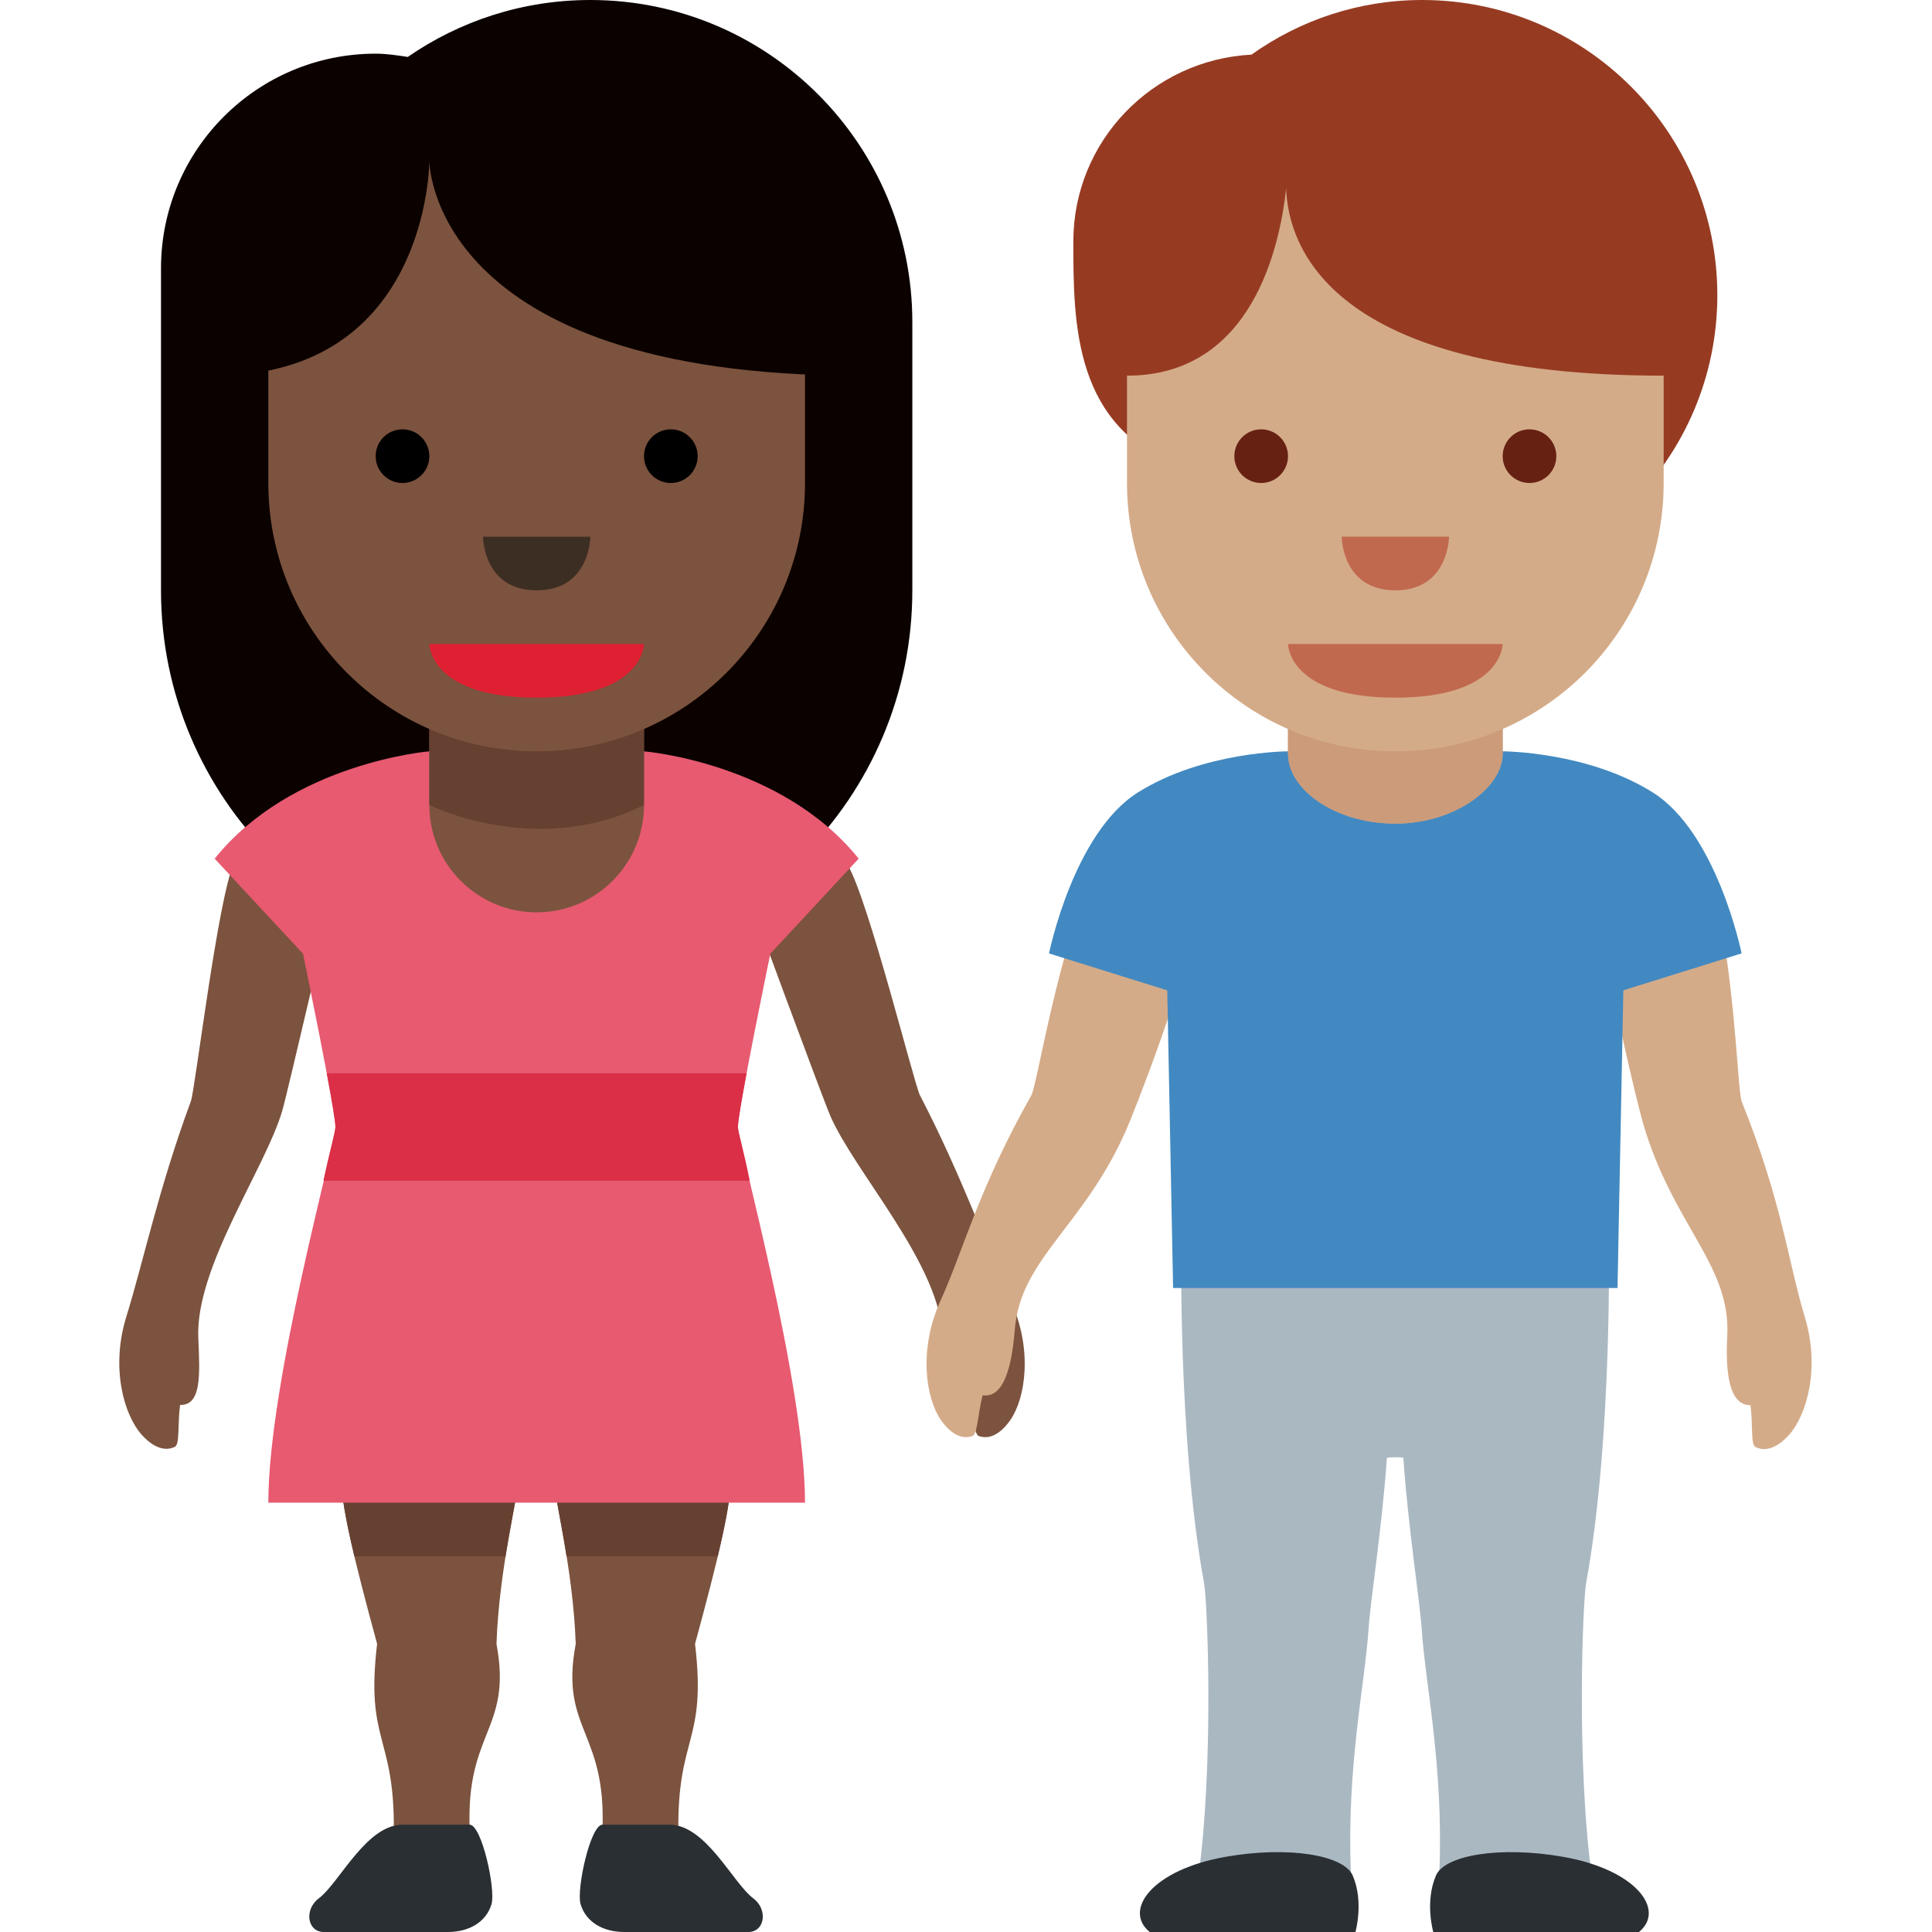
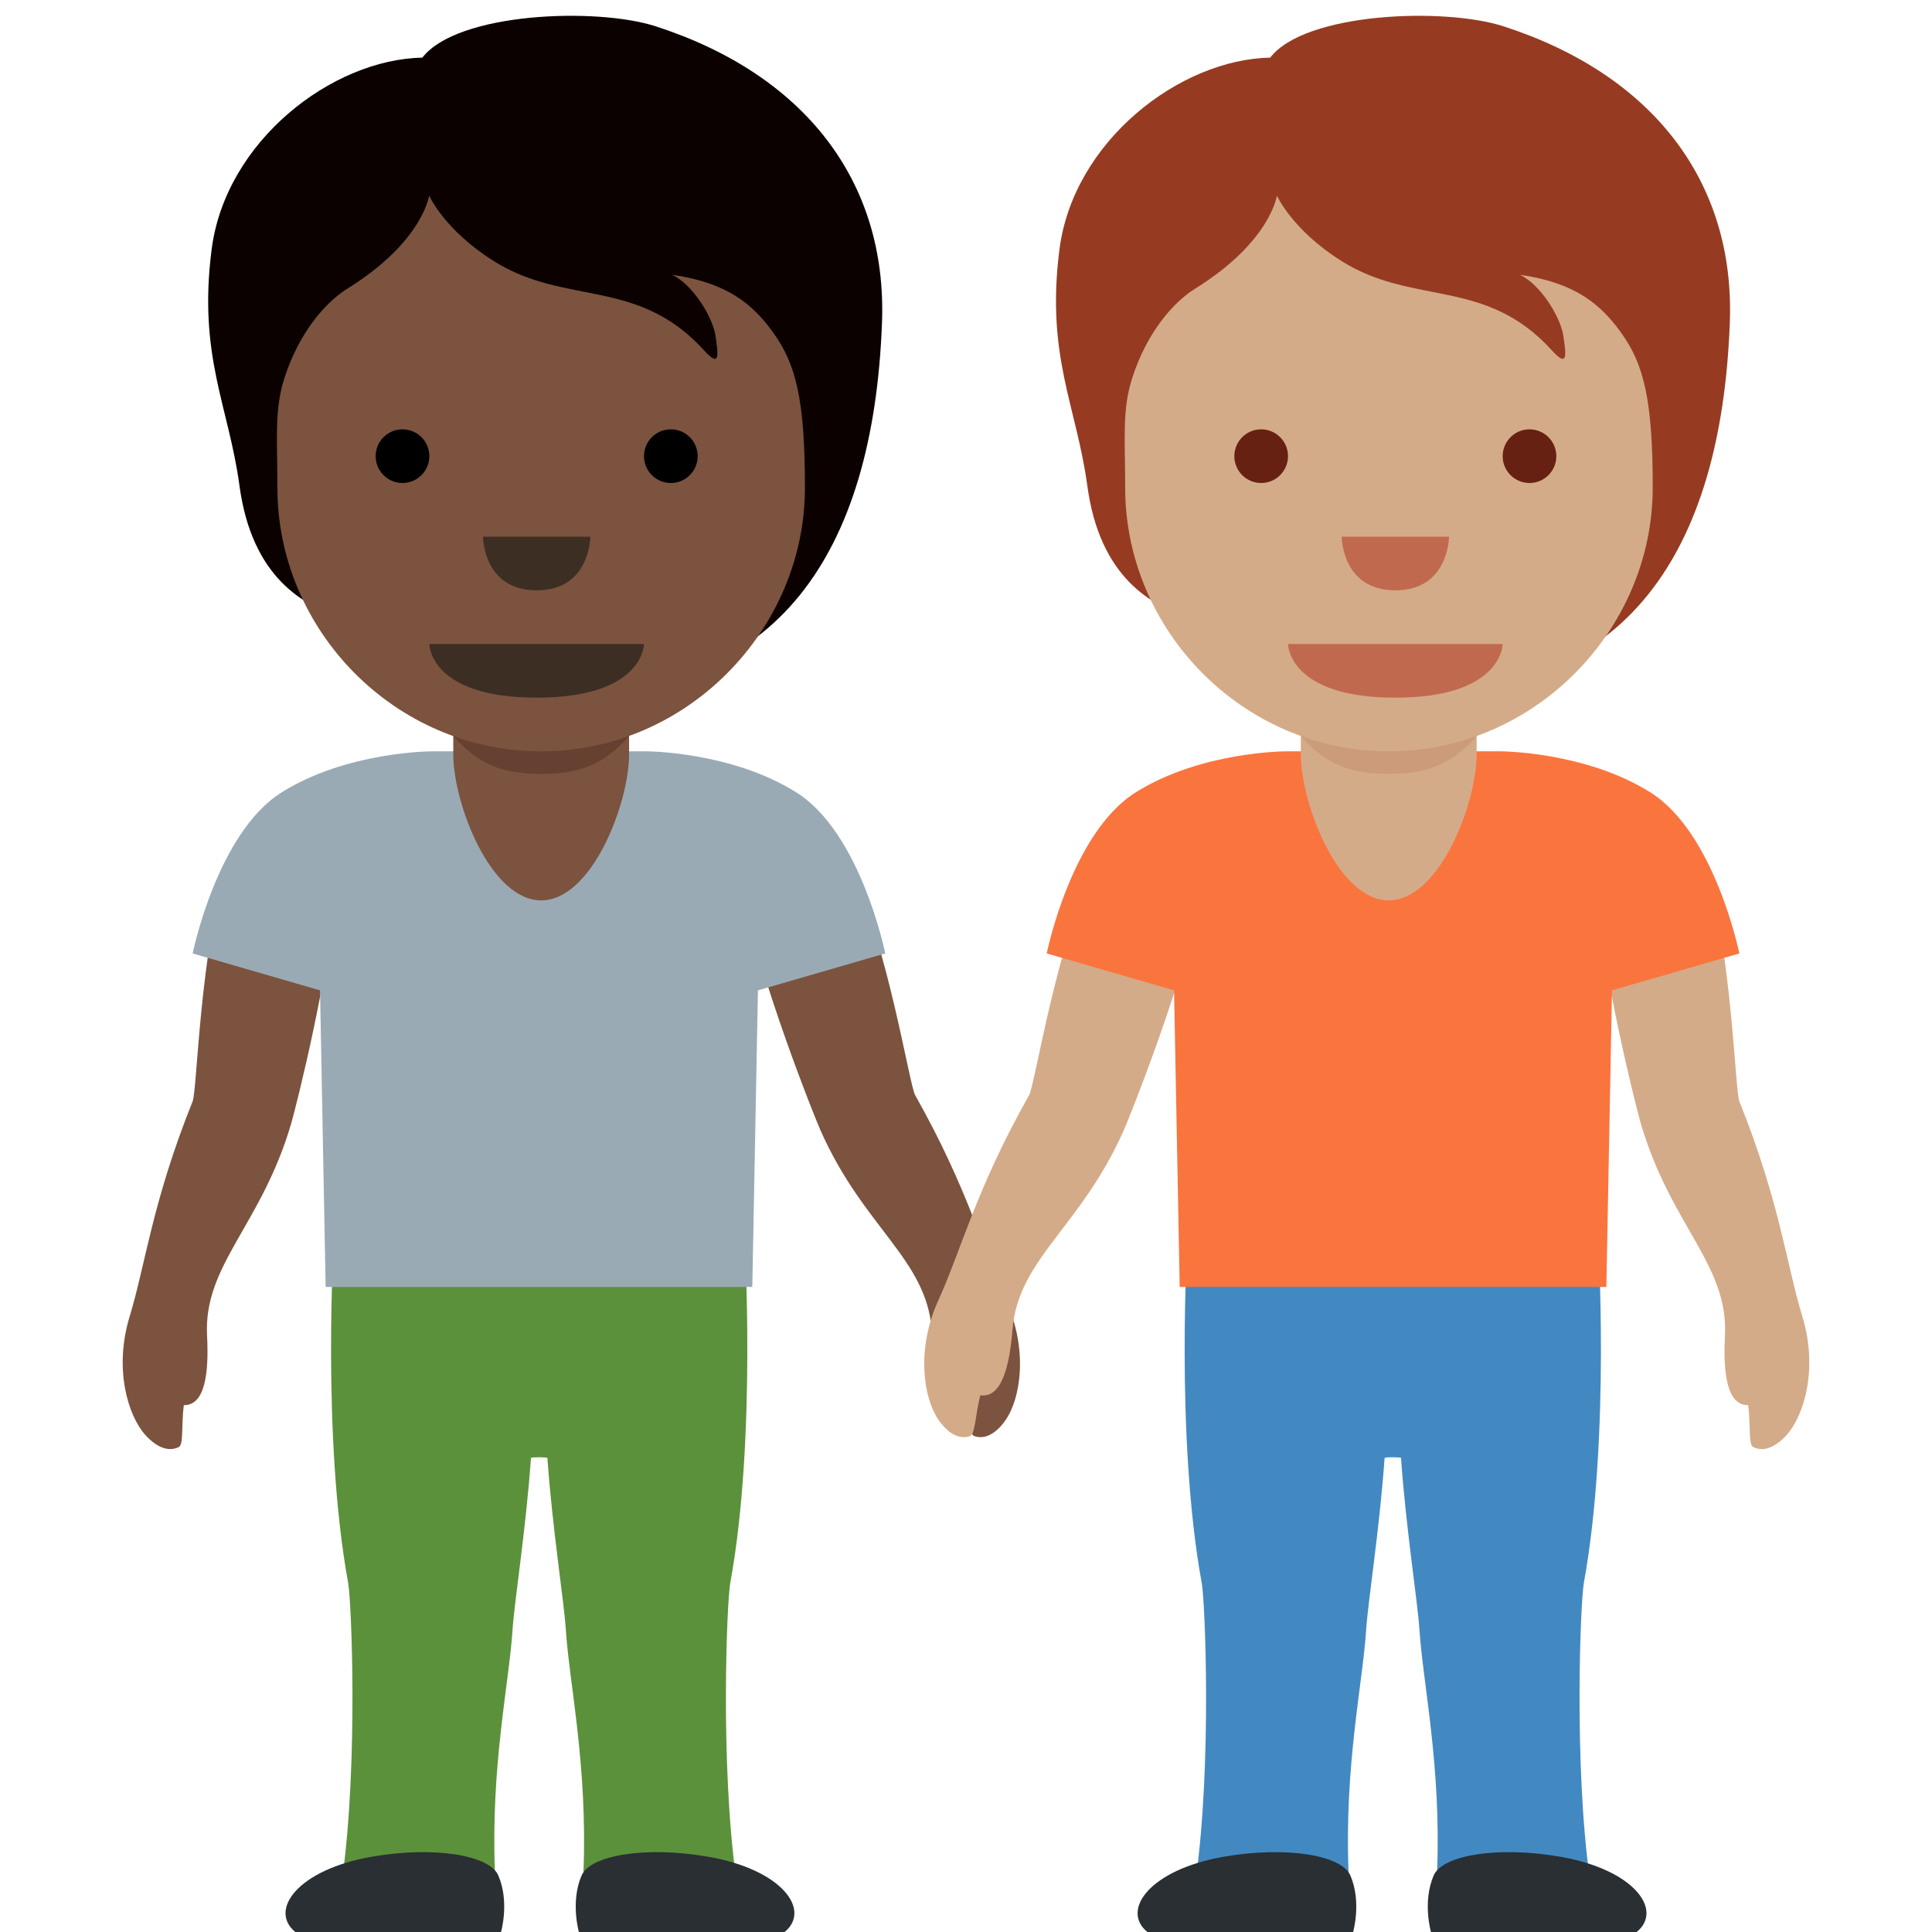
<svg xmlns="http://www.w3.org/2000/svg" viewBox="0 0 36 36">
-   <path fill="#0B0200" d="M11 0C9.736 0 8.565.393 7.598 1.061 7.401 1.031 7.205 1 7 1 4.791 1 3 2.791 3 5v6c0 3.866 3.134 7 7 7s7-3.134 7-7V6.001C17 2.687 14.314 0 11 0z" />
-   <path fill="#7C533E" d="M11.213 34.309c-.052.682 1.849.953 2.129.791.299-.173-.698-.623-.702-.977-.019-1.797.53-1.648.311-3.492.443-1.625.672-2.592.672-3.131 0-1.25-3.312-.766-3.312 0 0 .344.365 1.681.417 3.131-.313 1.659.641 1.615.485 3.678zm-2.448 0c.052.682-1.849.953-2.129.791-.299-.173.698-.623.702-.977.019-1.797-.53-1.648-.311-3.492-.443-1.625-.672-2.592-.672-3.131 0-1.25 3.313-.766 3.313 0 0 .344-.365 1.681-.417 3.131.311 1.659-.642 1.615-.486 3.678z" />
-   <path fill="#664131" d="M10.311 27.5c0 .206.13.771.246 1.5h2.817c.164-.689.249-1.175.249-1.5 0-1.25-3.312-.766-3.312 0zm-3.957 0c0 .325.085.811.249 1.5H9.42c.116-.729.247-1.294.247-1.5 0-.766-3.313-1.25-3.313 0z" />
-   <path fill="#7C533E" d="M3.258 26.96c-.258.124-.503-.097-.619-.227-.328-.367-.583-1.246-.282-2.209.303-.973.6-2.384 1.199-4.002.081-.22.499-3.764.805-4.445.197-.437 1.28-.896 1.81-.807.529.089.246.651.105 1.13 0 0-.916 3.953-1.016 4.296-.316 1.079-1.624 2.918-1.565 4.237.031.692.06 1.255-.339 1.246-.049.362-.003.735-.098.781zm14.984-.2c.271.091.487-.159.586-.302.279-.405.422-1.309.004-2.227-.423-.927-.894-2.29-1.69-3.821-.108-.208-.966-3.672-1.355-4.309-.25-.409-1.382-.729-1.897-.574-.513.154-.162.676.037 1.134 0 0 1.403 3.807 1.546 4.135.449 1.031 1.977 2.691 2.082 4.008.056.69.097 1.253.492 1.194.094.353.095.729.195.762z" />
-   <path fill="#292F33" d="M13.945 36c.305 0 .372-.418.089-.629-.379-.285-.88-1.371-1.561-1.371h-1.245c-.229 0-.49 1.209-.41 1.48.102.345.433.52.812.52h2.315zm-7.913 0c-.305 0-.372-.418-.089-.629.379-.285.88-1.371 1.561-1.371h1.245c.229 0 .49 1.209.41 1.48-.102.345-.433.52-.811.52H6.032z" />
-   <path fill="#E75A70" d="M14.354 17.771L16 16c-1.438-1.792-4-2-4-2H8s-2.562.208-4 2l1.646 1.771S6.25 20.688 6.25 21 5 25.75 5 28h10c0-2.25-1.25-6.688-1.25-7s.604-3.229.604-3.229z" />
-   <path fill="#DA2F47" d="M13.75 21c0-.106.07-.512.161-1H6.089c.092.488.161.894.161 1 0 .083-.122.509-.223 1h7.942c-.108-.558-.219-.917-.219-1z" />
-   <path fill="#7C533E" d="M8 11v4c0 1.104.896 2 2 2s2-.896 2-2v-4H8z" />
-   <path fill="#664131" d="M12 11l-4 .019V15s2 1 4 0v-4z" />
-   <path fill="#7C533E" d="M15 3H5v6c0 2.762 2.238 5 5 5s5-2.237 5-5V3z" />
-   <path fill="#0B0200" d="M15 2H5L4 7c4 0 4-4 4-4s0 4 8 4l-1-5z" />
-   <path fill="#DF1F32" d="M12 12H8s0 1 2 1 2-1 2-1z" />
+   <path fill="#7C533E" d="M18.154 26.76c.271.091.487-.159.586-.302.279-.405.422-1.309.004-2.227-.423-.927-.702-2.072-1.69-3.821-.115-.204-.494-2.746-1.242-4.354-.202-.435-1.495-.684-2.009-.529-.513.154.005.98.037 1.134.344 1.651 1.305 4.077 1.45 4.404.8 1.806 1.965 2.389 2.071 3.706.055.69.205 1.286.6 1.228.092.352.093.728.193.761zm-14.823.204c-.257.126-.504-.094-.62-.222-.33-.365-.591-1.242-.296-2.208.297-.975.424-2.146 1.174-4.01.087-.217.129-2.787.66-4.479.143-.457 1.392-.875 1.922-.789.529.086.124.972.112 1.129-.124 1.682-.758 4.213-.859 4.556-.556 1.895-1.634 2.627-1.566 3.946.036.692-.034 1.302-.433 1.296-.048.363 0 .735-.094.781z" />
+   <path fill="#5C913B" d="M6.488 29.5c-.5-2.734-.263-6.48-.263-6.48h7.644s.238 3.746-.262 6.48c-.063.344-.188 3.344.109 5.5.066.479-2.886.937-2.844-.125.078-1.969-.264-3.513-.328-4.5-.035-.547-.25-1.875-.344-3.208-.011-.018-.295-.018-.306 0-.094 1.333-.308 2.661-.344 3.208-.064.987-.406 2.531-.328 4.5.042 1.062-2.91.604-2.844.125.297-2.156.172-5.156.11-5.5z" />
+   <path fill="#292F33" d="M5.503 36c-.499-.406.041-1.161 1.42-1.402 1.163-.203 2.2-.032 2.363.35.212.493.05 1.052.05 1.052H5.503zm9.117 0c.499-.406-.041-1.161-1.42-1.402-1.163-.203-2.2-.032-2.363.35-.212.493-.05 1.052-.05 1.052h3.833z" />
+   <path fill="#99AAB5" d="M5.246 14.766C6.465 14 8.043 14 8.043 14h4s1.578 0 2.797.766c1.201.754 1.656 3 1.656 3l-2.373.688-.105 5.527h-7.95l-.105-5.527-2.373-.688s.455-2.246 1.656-3z" />
+   <path fill="#0B0200" d="M12.217.49C11.114.133 8.519.23 7.87 1.074c-1.687.032-3.666 1.557-3.926 3.569-.257 1.991.316 2.915.519 4.412.231 1.696 1.184 2.239 1.947 2.466 1.097 1.449 2.263 1.387 4.22 1.387 3.823 0 5.644-2.558 5.805-6.902.097-2.629-1.445-4.619-4.218-5.516z" />
+   <path fill="#7C533E" d="M8.446 11.599v2.458c0 .905.688 2.72 1.638 2.72s1.638-1.815 1.638-2.72v-2.458H8.446z" />
+   <path fill="#664131" d="M8.446 13.716c.498.563.965.704 1.637.704.671 0 1.142-.142 1.64-.704v-.666H8.446v.666z" />
+   <path fill="#7C533E" d="M14.403 6.191c-.37-.512-.843-.925-1.882-1.071.389.178.762.795.811 1.135.049.341.097.616-.211.276-1.235-1.365-2.579-.827-3.912-1.661-.93-.582-1.213-1.226-1.213-1.226s-.114.86-1.525 1.736c-.409.254-.897.819-1.168 1.655-.195.6-.134 1.136-.134 2.05 0 2.67 2.201 4.915 4.915 4.915s4.915-2.265 4.915-4.915c0-1.661-.174-2.31-.596-2.894z" />
+   <path fill="#3D2E24" d="M12 12H8s0 1 2 1 2-1 2-1z" />
  <circle cx="7.5" cy="8.5" r=".5" />
  <circle cx="12.5" cy="8.5" r=".5" />
  <path fill="#3D2E24" d="M9 10h2s0 1-1 1-1-1-1-1z" />
-   <path fill="#963B22" d="M26.5 0c-1.187 0-2.282.379-3.181 1.018C21.473 1.114 20 2.629 20 4.5c0 1.542.007 3.484 2.038 4.208C23.036 10.094 24.66 11 26.5 11c3.037 0 5.5-2.462 5.5-5.499C32 2.463 29.537 0 26.5 0z" />
-   <path fill="#D4AB88" d="M18.117 26.76c-.271.091-.487-.159-.586-.302-.279-.405-.422-1.309-.004-2.227.423-.927.702-2.072 1.69-3.821.115-.204.494-2.746 1.242-4.354.202-.435 1.495-.684 2.009-.529.513.154-.005.98-.037 1.134-.344 1.651-1.305 4.077-1.45 4.404-.8 1.806-1.965 2.389-2.071 3.706-.055.69-.205 1.286-.6 1.228-.092.352-.094.728-.193.761zm14.595.204c.257.126.504-.094.62-.222.33-.365.591-1.242.296-2.208-.297-.975-.424-2.146-1.174-4.01-.087-.217-.129-2.787-.66-4.479-.143-.457-1.392-.875-1.922-.789-.529.086-.124.972-.112 1.129.124 1.682.758 4.213.859 4.556.556 1.895 1.634 2.627 1.566 3.946-.036.692.034 1.302.433 1.296.048.363 0 .735.094.781z" />
-   <path fill="#AAB8C2" d="M29.555 29.5c.5-2.734.422-6.5.422-6.5h-7.963s-.078 3.766.422 6.5c.063.344.188 3.344-.109 5.5-.066.479 2.886.937 2.844-.125-.078-1.969.264-3.513.328-4.5.035-.547.25-1.875.344-3.208.011-.018.295-.018.306 0 .094 1.333.308 2.661.344 3.208.064.987.406 2.531.328 4.5-.042 1.062 2.91.604 2.844.125-.297-2.156-.172-5.156-.11-5.5z" />
-   <path fill="#292F33" d="M30.54 36c.499-.406-.041-1.161-1.42-1.402-1.163-.203-2.2-.032-2.363.35-.212.493-.05 1.052-.05 1.052h3.833zm-9.117 0c-.499-.406.041-1.161 1.42-1.402 1.163-.203 2.2-.032 2.363.35.212.494.05 1.053.05 1.053L21.423 36z" />
-   <path fill="#4289C1" d="M30.797 14.766C29.578 14 28 14 28 14h-4s-1.578 0-2.797.766c-1.201.754-1.656 3-1.656 3l2.203.688.109 5.546h8.281l.109-5.547 2.203-.688c.001.001-.454-2.245-1.655-2.999z" />
-   <path fill="#D4AB88" d="M24 10.042v4c0 .682.896 1.305 2 1.305s2-.668 2-1.305v-4h-4z" />
-   <path fill="#CC9B7A" d="M24 14.042c0 .682.896 1.305 2 1.305s2-.668 2-1.305V11l-4 .019v3.023z" />
-   <path fill="#D4AB88" d="M31 3H21v6c0 2.762 2.238 5 5 5s5-2.237 5-5V3z" />
-   <path fill="#963B22" d="M21 2.5L20.5 5l.5 2c2.333 0 2.85-2.412 2.965-3.488C24.004 4.588 24.779 7 31 7l.5-2-.5-2.5H21z" />
+   <path fill="#D4AB88" d="M18.074 26.76c-.271.091-.487-.159-.586-.302-.279-.405-.422-1.309-.004-2.227.423-.927.702-2.072 1.69-3.821.115-.204.494-2.746 1.242-4.354.202-.435 1.495-.684 2.009-.529.513.154-.005.98-.037 1.134-.344 1.651-1.305 4.077-1.45 4.404-.8 1.806-1.965 2.389-2.071 3.706-.055.69-.205 1.286-.6 1.228-.093.352-.094.728-.193.761zm14.595.204c.257.126.504-.094.62-.222.33-.365.591-1.242.296-2.208-.297-.975-.424-2.146-1.174-4.01-.087-.217-.129-2.787-.66-4.479-.143-.457-1.392-.875-1.922-.789-.529.086-.124.972-.112 1.129.124 1.682.758 4.213.859 4.556.556 1.895 1.634 2.627 1.566 3.946-.036.692.034 1.302.433 1.296.048.363 0 .735.094.781z" />
+   <path fill="#4289C1" d="M29.512 29.5c.5-2.734.263-6.48.263-6.48h-7.644s-.238 3.746.262 6.48c.063.344.188 3.344-.109 5.5-.066.479 2.886.937 2.844-.125-.078-1.969.264-3.513.328-4.5.035-.547.25-1.875.344-3.208.011-.018.295-.018.306 0 .094 1.333.308 2.661.344 3.208.064.987.406 2.531.328 4.5-.042 1.062 2.91.604 2.844.125-.297-2.156-.172-5.156-.11-5.5z" />
+   <path fill="#292F33" d="M30.497 36c.499-.406-.041-1.161-1.42-1.402-1.163-.203-2.2-.032-2.363.35-.212.493-.05 1.052-.05 1.052h3.833zm-9.117 0c-.499-.406.041-1.161 1.42-1.402 1.163-.203 2.2-.032 2.363.35.212.494.05 1.053.05 1.053L21.38 36z" />
+   <path fill="#FA743E" d="M30.754 14.766C29.535 14 27.957 14 27.957 14h-4s-1.578 0-2.797.766c-1.201.754-1.656 3-1.656 3l2.373.688.105 5.527h7.95l.105-5.527 2.373-.688s-.455-2.246-1.656-3z" />
+   <path fill="#963B22" d="M28.015.49c-1.103-.357-3.699-.26-4.347.584-1.687.032-3.666 1.557-3.926 3.569-.257 1.991.316 2.915.519 4.412.231 1.696 1.184 2.239 1.947 2.466 1.097 1.449 2.263 1.387 4.22 1.387 3.823 0 5.644-2.558 5.805-6.902.097-2.629-1.445-4.619-4.218-5.516z" />
+   <path fill="#D4AB88" d="M24.239 11.599v2.458c0 .905.688 2.72 1.638 2.72s1.638-1.815 1.638-2.72v-2.458h-3.276z" />
+   <path fill="#CC9B7A" d="M24.24 13.716c.498.563.965.704 1.637.704.671 0 1.142-.142 1.64-.704v-.666H24.24v.666z" />
+   <path fill="#D4AB88" d="M30.201 6.191c-.37-.512-.844-.925-1.882-1.071.389.178.762.795.811 1.135.049.341.097.616-.211.276-1.235-1.365-2.579-.827-3.912-1.661-.931-.582-1.214-1.226-1.214-1.226s-.114.86-1.525 1.736c-.409.254-.897.819-1.168 1.655-.195.6-.134 1.136-.134 2.05 0 2.67 2.201 4.915 4.915 4.915s4.915-2.265 4.915-4.915c.001-1.661-.173-2.31-.595-2.894z" />
  <path fill="#C1694F" d="M28 12h-4s0 1 2 1 2-1 2-1z" />
  <circle fill="#662113" cx="23.5" cy="8.5" r=".5" />
  <circle fill="#662113" cx="28.5" cy="8.5" r=".5" />
  <path fill="#C1694F" d="M25 10h2s0 1-1 1-1-1-1-1z" />
</svg>
